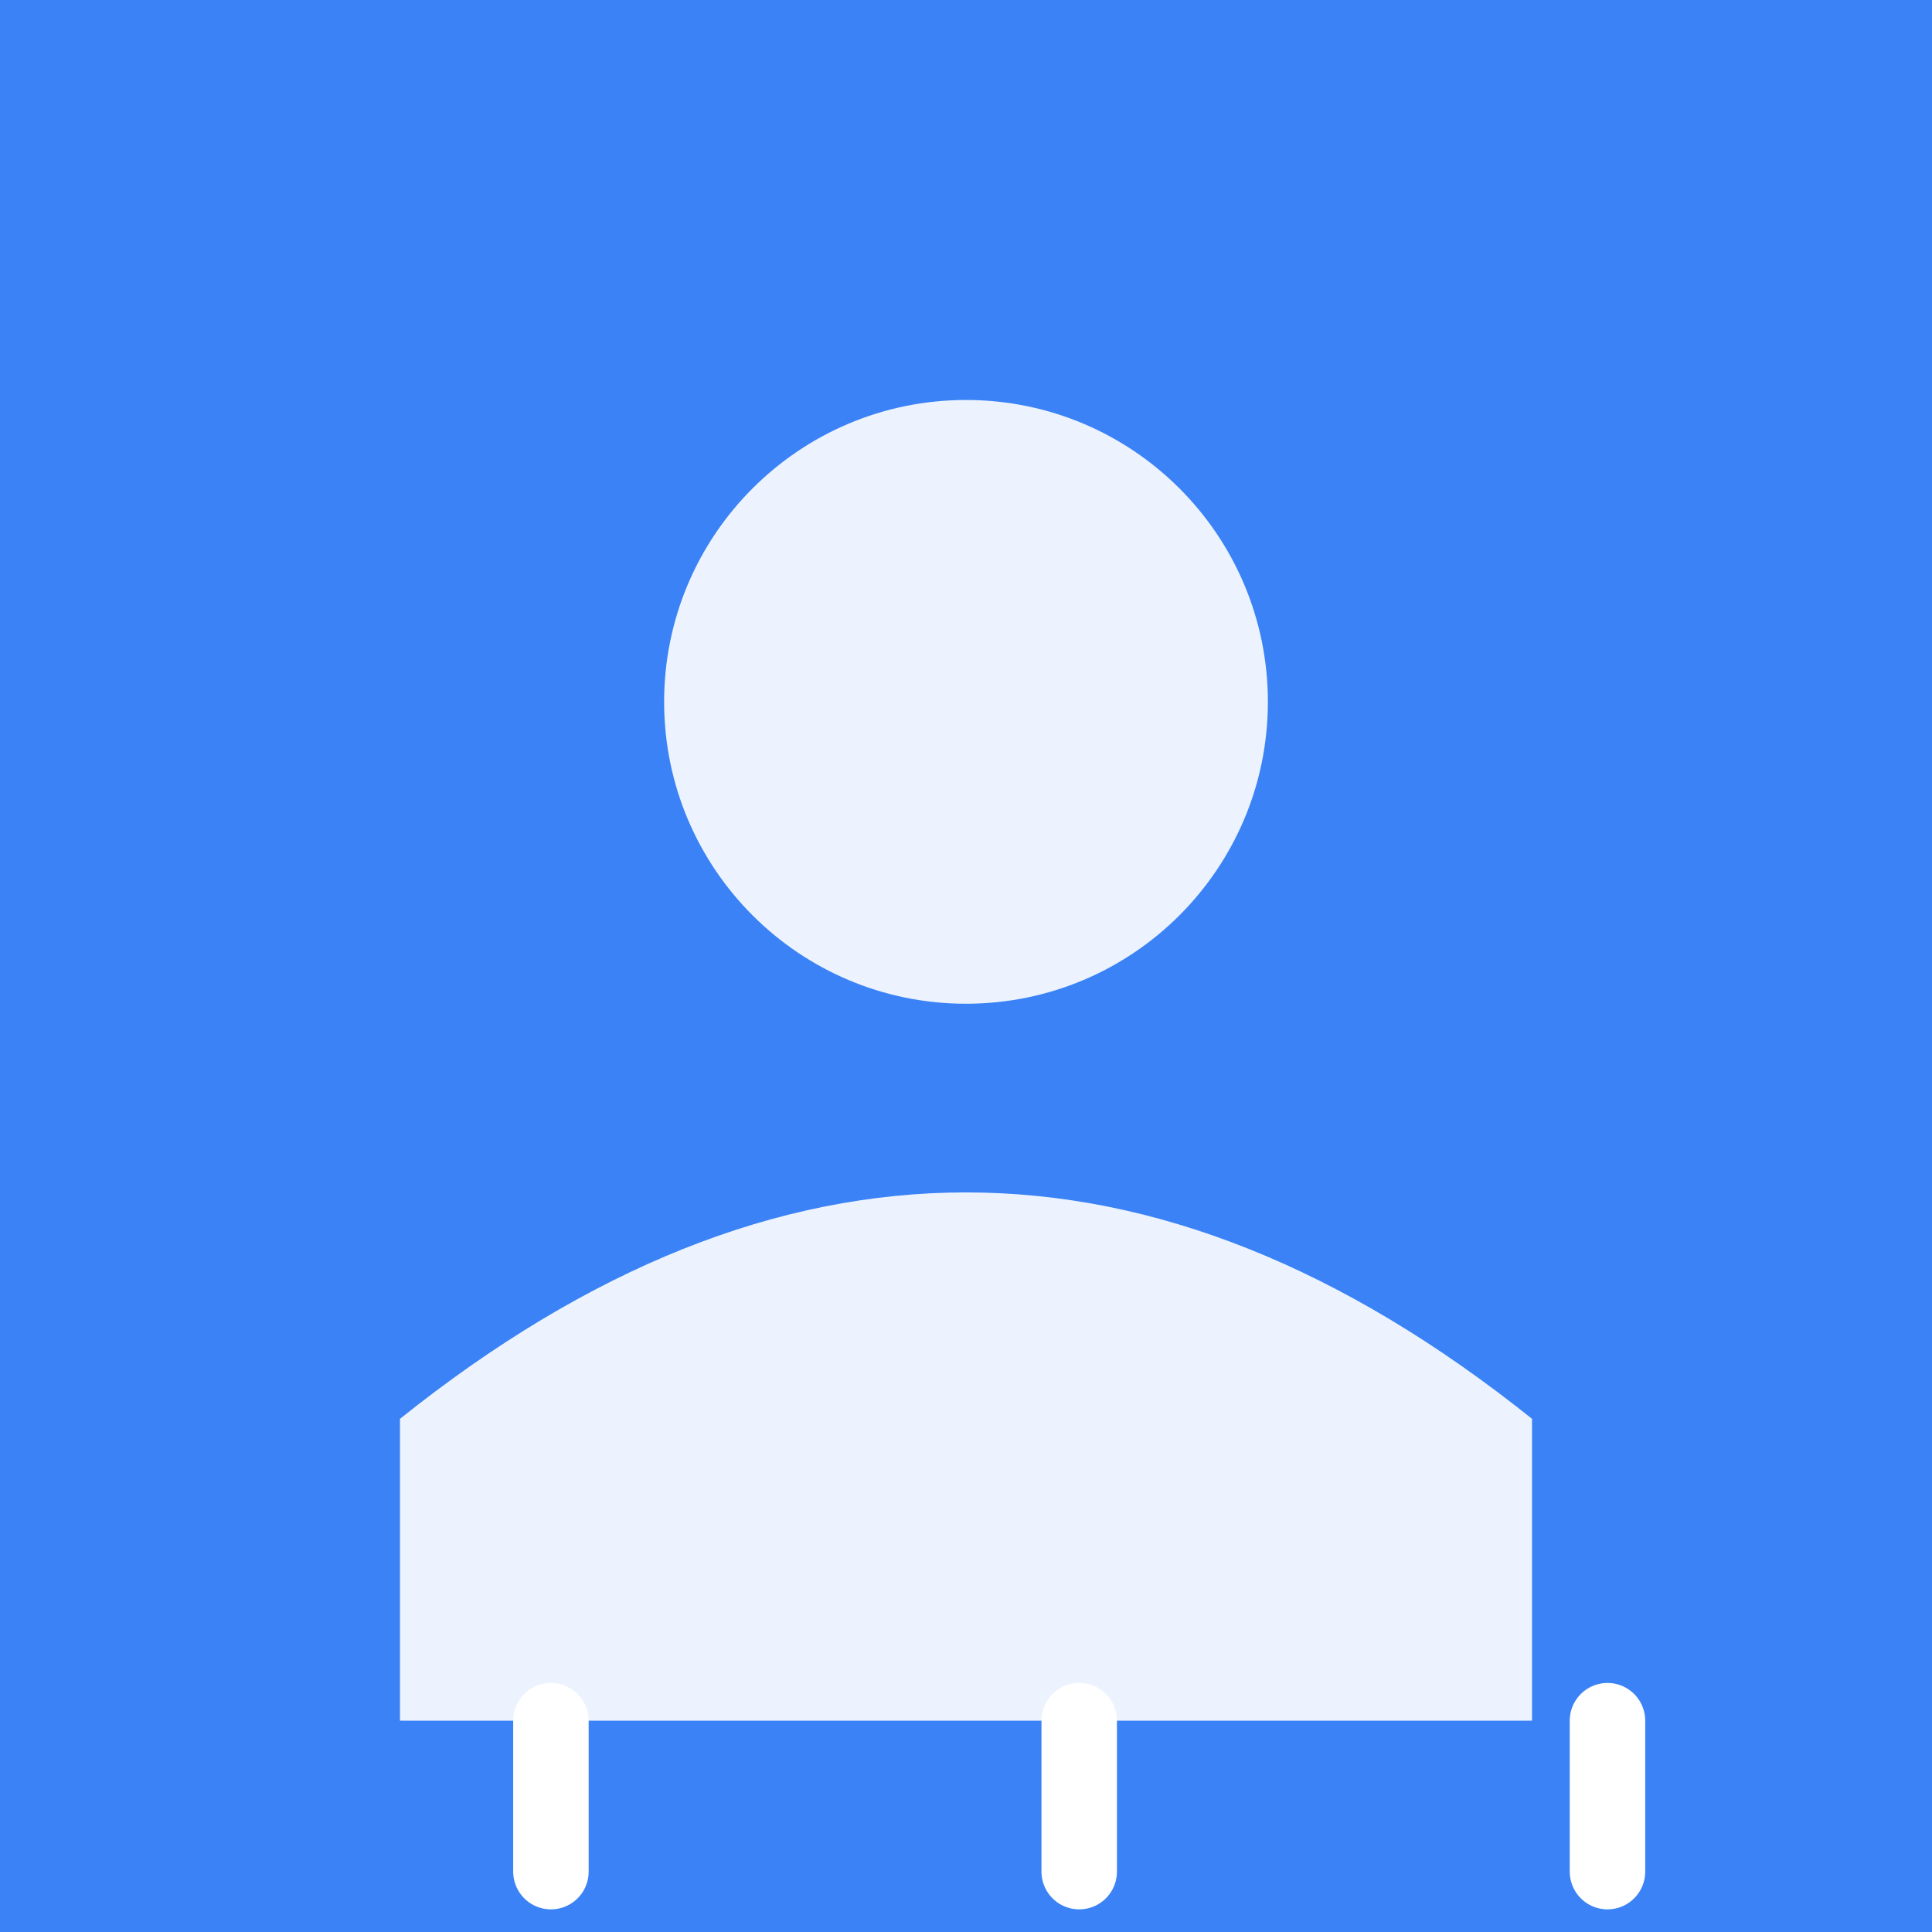
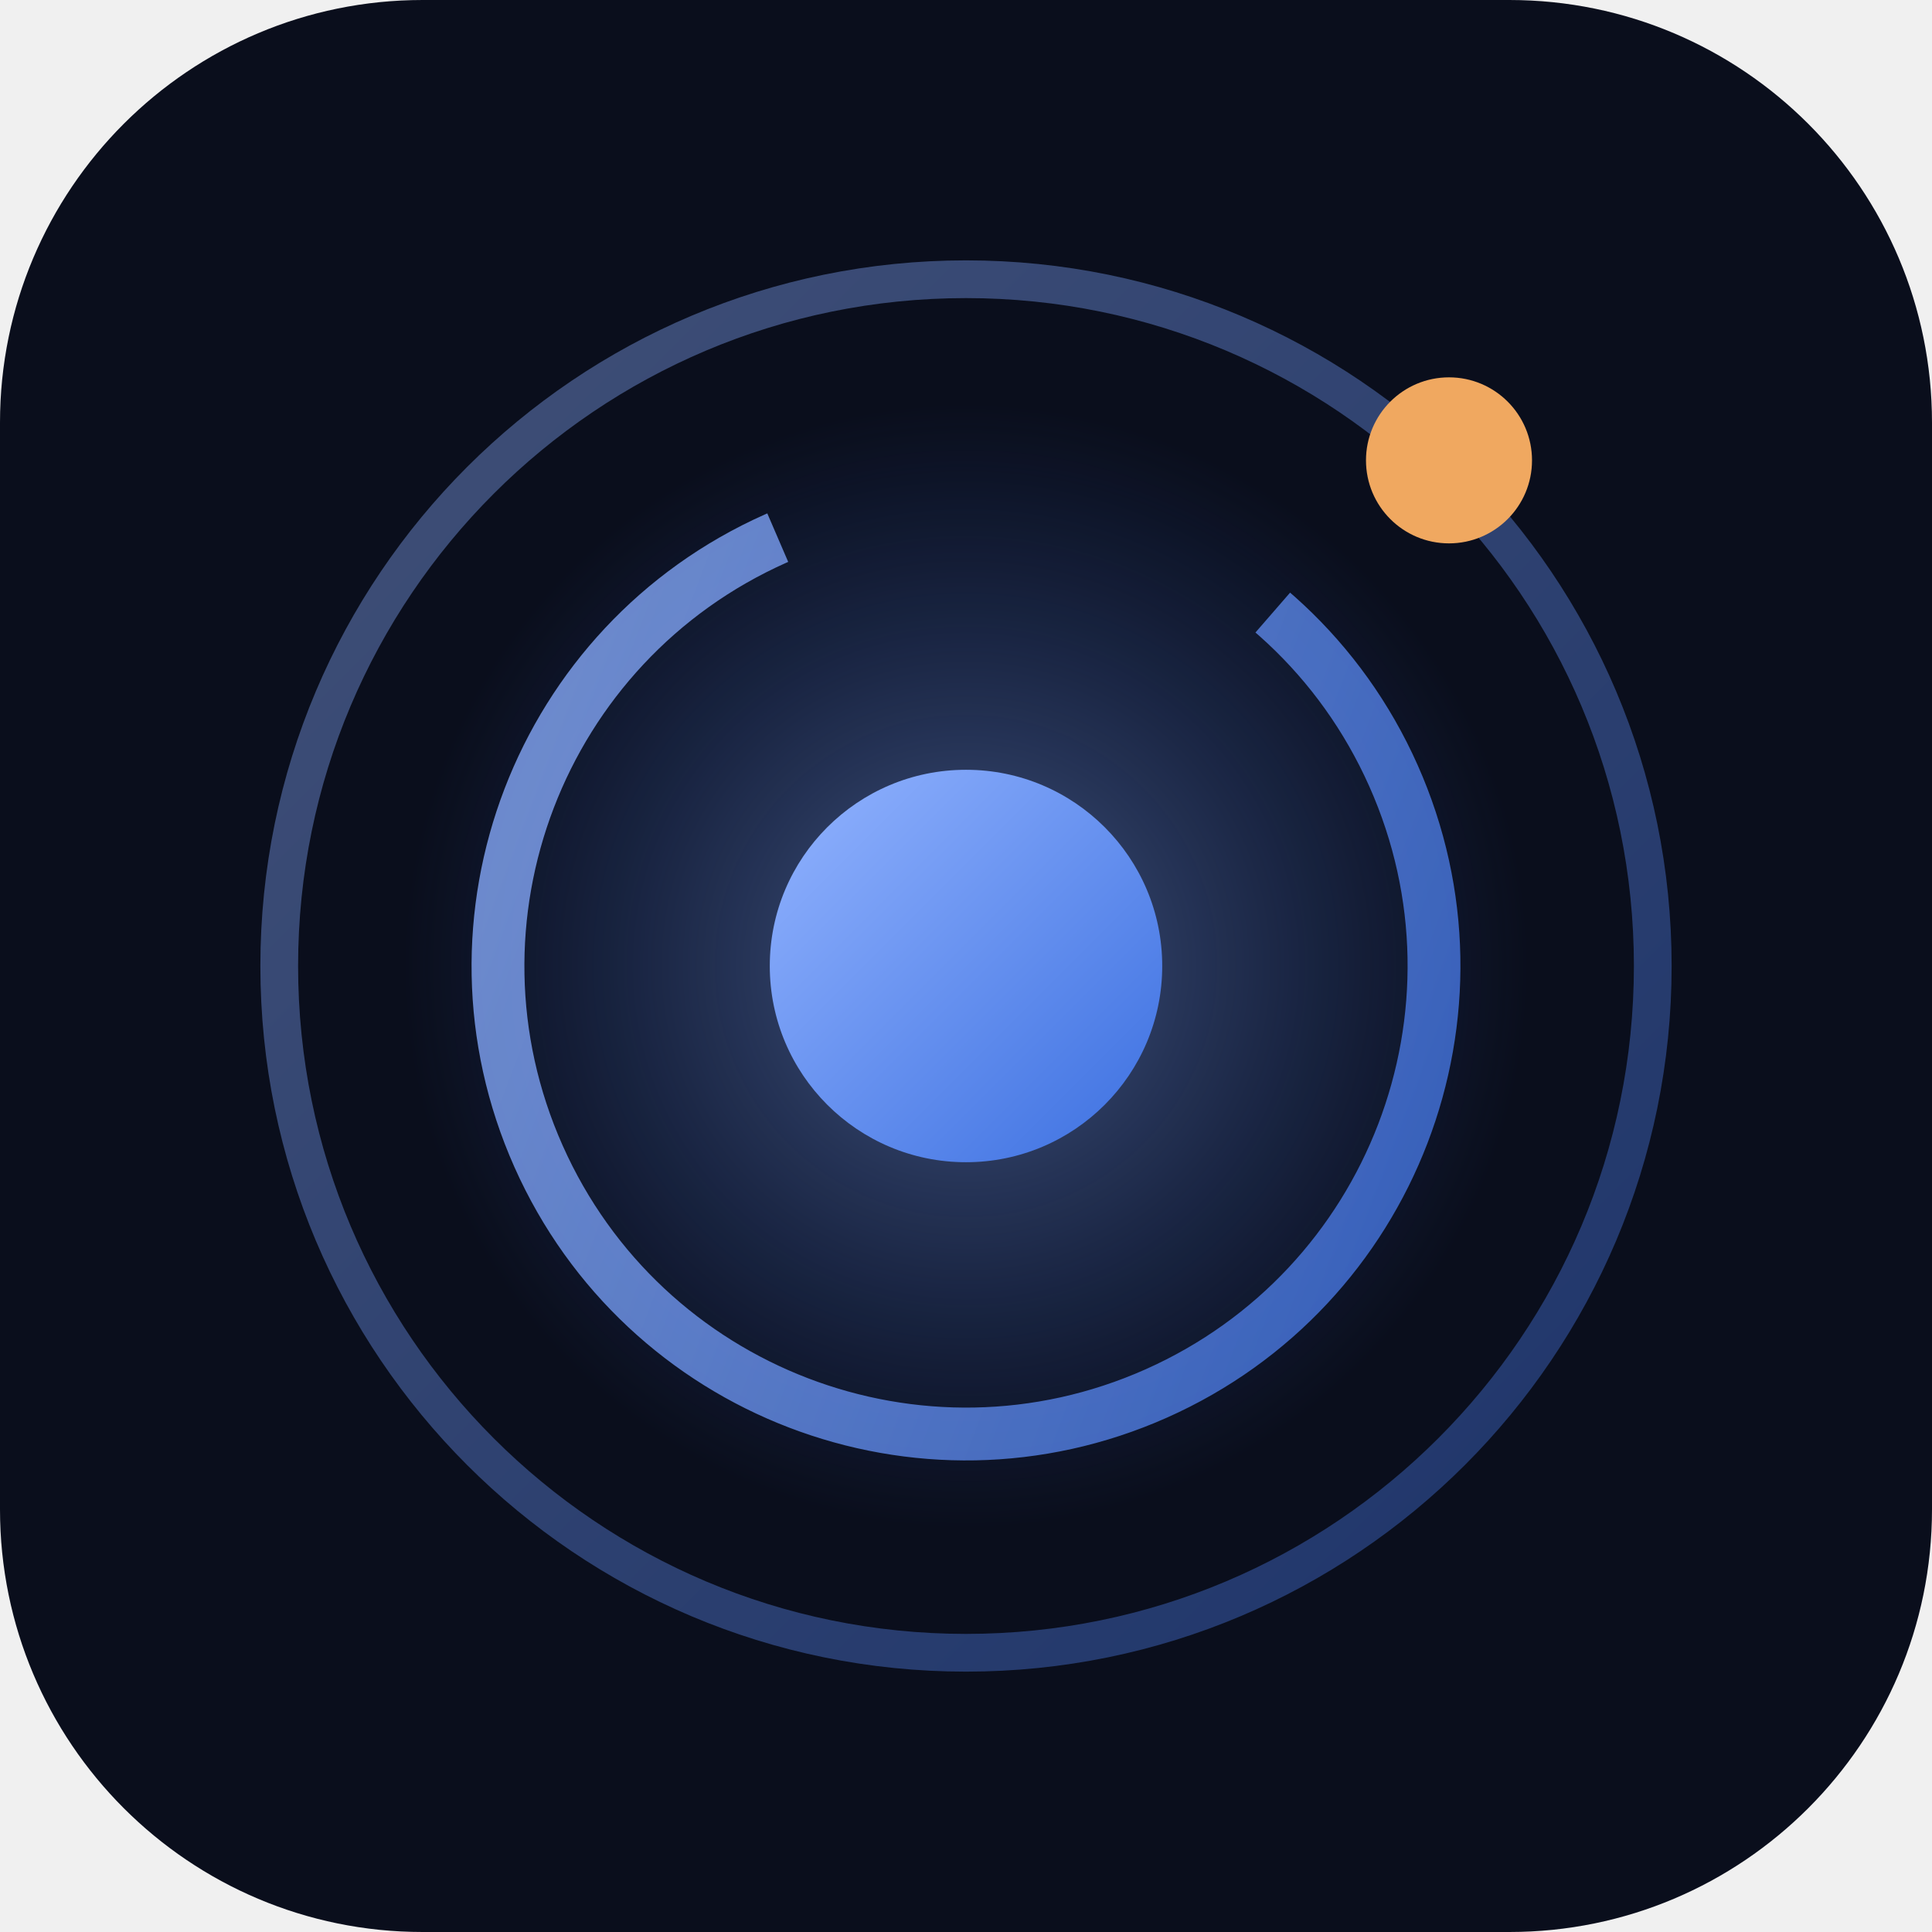
- <svg xmlns="http://www.w3.org/2000/svg" width="512" height="512" viewBox="0 0 512 512">
-   <rect width="512" height="512" fill="#3b82f6" />
-   <circle cx="256" cy="186" r="80" fill="white" opacity="0.9" />
-   <path d="M106 376 Q256 256 406 376 L406 376 Q406 456 406 456 L106 456 Q106 456 106 376 Z" fill="white" opacity="0.9" />
-   <line x1="146" y1="456" x2="146" y2="496" stroke="white" stroke-width="20" stroke-linecap="round" />
-   <line x1="286" y1="456" x2="286" y2="496" stroke="white" stroke-width="20" stroke-linecap="round" />
-   <line x1="426" y1="456" x2="426" y2="496" stroke="white" stroke-width="20" stroke-linecap="round" />
+ <svg xmlns="http://www.w3.org/2000/svg" viewBox="0 0 512 512" width="512" height="512">
+   <defs>
+     <linearGradient id="g" x1="0" y1="0" x2="1" y2="1">
+       <stop offset="0" stop-color="#93b4ff" />
+       <stop offset="1" stop-color="#3b6fe0" />
+     </linearGradient>
+     <radialGradient id="glow" cx="50%" cy="50%" r="50%">
+       <stop offset="0%" stop-color="#93b4ff" stop-opacity="0.45" />
+       <stop offset="100%" stop-color="#3b6fe0" stop-opacity="0" />
+     </radialGradient>
+   </defs>
+   <rect width="512" height="512" rx="112" fill="#0a0e1c" />
+   <circle cx="256" cy="256" r="150" fill="url(#glow)" />
+   <circle cx="256" cy="256" r="182" fill="none" stroke="url(#g)" stroke-width="10" opacity="0.4" />
+   <circle cx="256" cy="256" r="124" fill="none" stroke="url(#g)" stroke-width="14" opacity="0.78" stroke-dasharray="585 140" transform="rotate(-24 256 256)" />
+   <circle cx="256" cy="256" r="52" fill="url(#g)" />
+   <circle cx="384" cy="122" r="22" fill="#f0a860" />
</svg>
